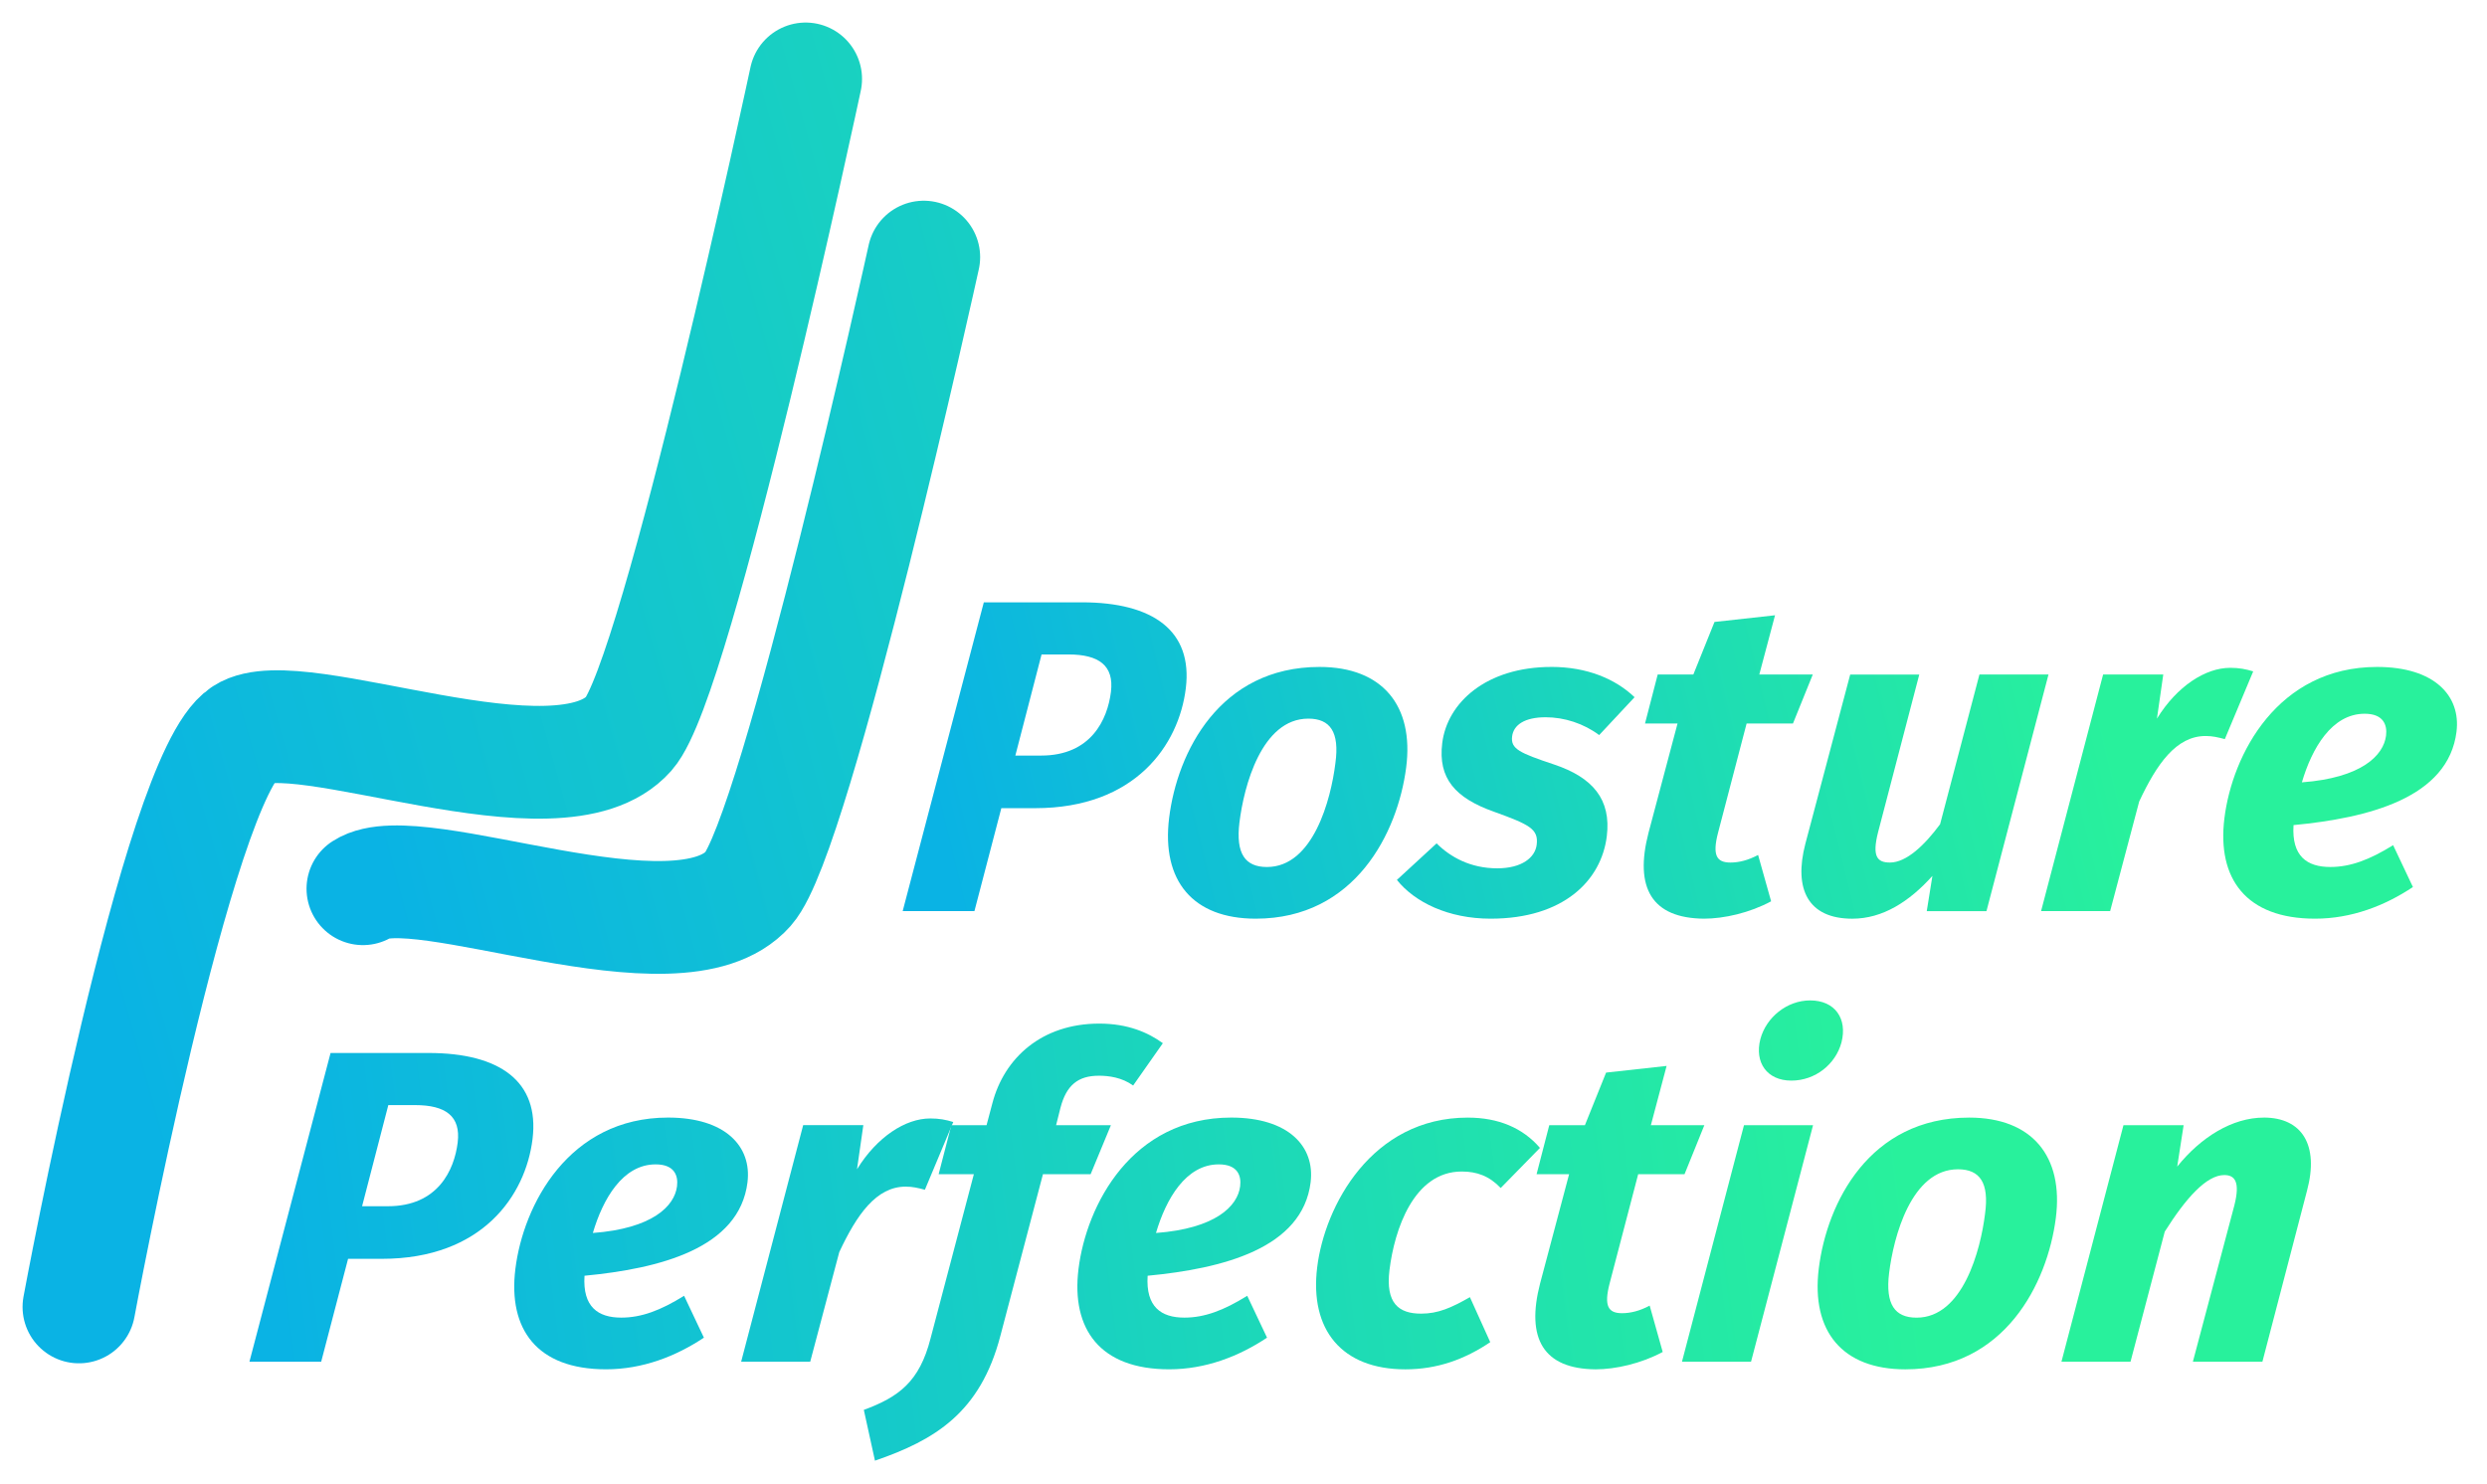
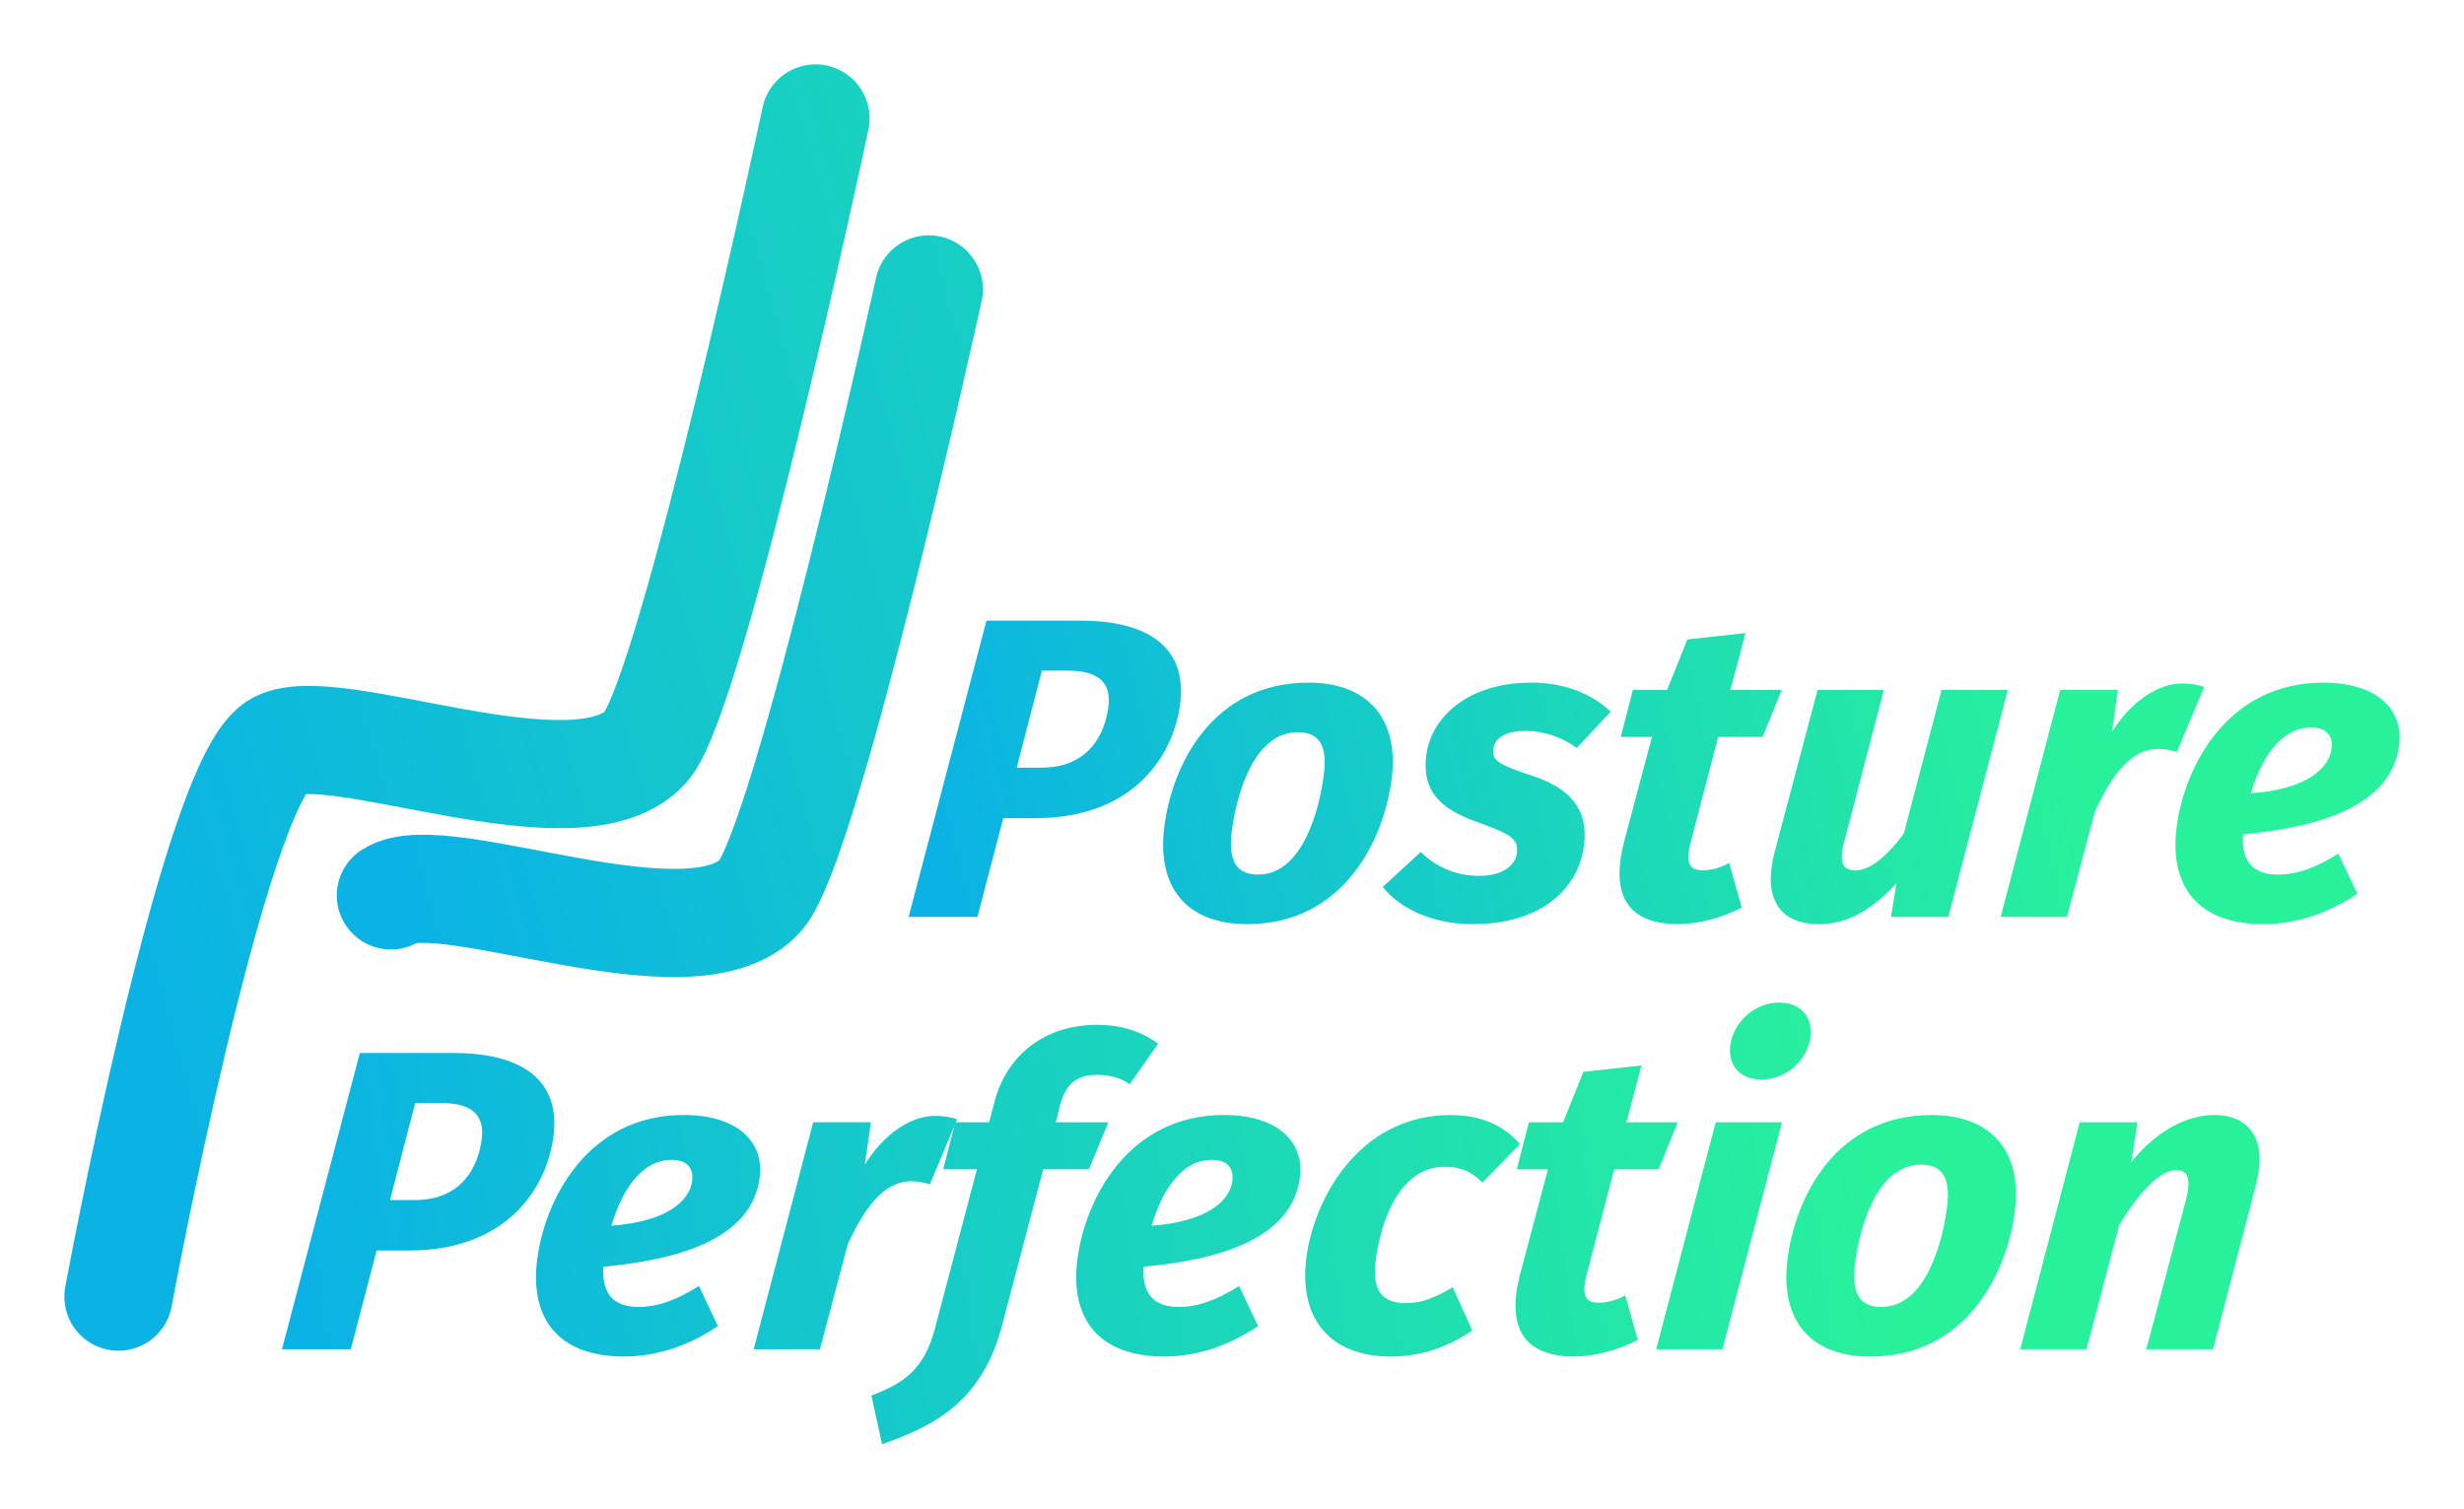
- <svg xmlns="http://www.w3.org/2000/svg" xmlns:xlink="http://www.w3.org/1999/xlink" width="110.255mm" height="65.765mm" viewBox="0 0 110.255 65.765" version="1.1" id="svg928">
+ <svg xmlns="http://www.w3.org/2000/svg" xmlns:xlink="http://www.w3.org/1999/xlink" id="svg928" version="1.1" viewBox="0 0 38.295 23.444" height="23.444mm" width="38.295mm">
  <defs id="defs922">
    <linearGradient id="linearGradient1587">
-       <stop style="stop-color:#28f19c;stop-opacity:1;" offset="0" id="stop1583" />
-       <stop style="stop-color:#28f19c;stop-opacity:0;" offset="1" id="stop1585" />
+       <stop id="stop1583" offset="0" style="stop-color:#28f19c;stop-opacity:1;" />
+       <stop id="stop1585" offset="1" style="stop-color:#28f19c;stop-opacity:0;" />
    </linearGradient>
    <linearGradient id="linearGradient1581">
-       <stop style="stop-color:#0ab3e4;stop-opacity:1;" offset="0" id="stop1577" />
-       <stop style="stop-color:#28f19c;stop-opacity:1" offset="1" id="stop1579" />
+       <stop id="stop1577" offset="0" style="stop-color:#0ab3e4;stop-opacity:1;" />
+       <stop id="stop1579" offset="1" style="stop-color:#28f19c;stop-opacity:1" />
    </linearGradient>
-     <linearGradient xlink:href="#linearGradient1581" id="linearGradient1535" x1="71.4" y1="178.444" x2="140.241" y2="161.341" gradientUnits="userSpaceOnUse" />
-     <linearGradient xlink:href="#linearGradient1581" id="linearGradient1537" x1="97.908" y1="157.603" x2="144.667" y2="140.5" gradientUnits="userSpaceOnUse" />
-     <linearGradient xlink:href="#linearGradient1587" id="linearGradient1589" x1="97.66" y1="157.603" x2="166.063" y2="157.603" gradientUnits="userSpaceOnUse" />
-     <linearGradient xlink:href="#linearGradient1587" id="linearGradient1591" x1="71.268" y1="178.444" x2="161.876" y2="178.444" gradientUnits="userSpaceOnUse" />
-     <linearGradient xlink:href="#linearGradient1581" id="linearGradient1601" x1="51.308" y1="149.922" x2="122.882" y2="131.061" gradientUnits="userSpaceOnUse" />
-     <linearGradient xlink:href="#linearGradient1581" id="linearGradient1603" x1="38.719" y1="154.607" x2="122.882" y2="131.061" gradientUnits="userSpaceOnUse" />
+     <linearGradient gradientUnits="userSpaceOnUse" y2="161.341" x2="140.241" y1="178.444" x1="71.4" id="linearGradient1535" xlink:href="#linearGradient1581" />
+     <linearGradient gradientUnits="userSpaceOnUse" y2="140.5" x2="144.667" y1="157.603" x1="97.908" id="linearGradient1537" xlink:href="#linearGradient1581" />
+     <linearGradient gradientUnits="userSpaceOnUse" y2="157.603" x2="166.063" y1="157.603" x1="97.66" id="linearGradient1589" xlink:href="#linearGradient1587" />
+     <linearGradient gradientUnits="userSpaceOnUse" y2="178.444" x2="161.876" y1="178.444" x1="71.268" id="linearGradient1591" xlink:href="#linearGradient1587" />
+     <linearGradient gradientTransform="matrix(0.3362999,0,0,0.3362999,97.32697,125.2054)" gradientUnits="userSpaceOnUse" y2="131.061" x2="122.882" y1="149.922" x1="51.308" id="linearGradient1601" xlink:href="#linearGradient1581" />
+     <linearGradient gradientTransform="matrix(0.3362999,0,0,0.3362999,97.32697,125.2054)" gradientUnits="userSpaceOnUse" y2="131.061" x2="122.882" y1="154.607" x1="38.719" id="linearGradient1603" xlink:href="#linearGradient1581" />
+     <linearGradient y2="140.5" x2="144.667" y1="157.603" x1="97.908" gradientUnits="userSpaceOnUse" id="linearGradient871" xlink:href="#linearGradient1581" />
+     <linearGradient y2="140.5" x2="144.667" y1="157.603" x1="97.908" gradientUnits="userSpaceOnUse" id="linearGradient873" xlink:href="#linearGradient1581" />
+     <linearGradient y2="140.5" x2="144.667" y1="157.603" x1="97.908" gradientUnits="userSpaceOnUse" id="linearGradient875" xlink:href="#linearGradient1581" />
+     <linearGradient y2="140.5" x2="144.667" y1="157.603" x1="97.908" gradientUnits="userSpaceOnUse" id="linearGradient877" xlink:href="#linearGradient1581" />
+     <linearGradient y2="140.5" x2="144.667" y1="157.603" x1="97.908" gradientUnits="userSpaceOnUse" id="linearGradient879" xlink:href="#linearGradient1581" />
+     <linearGradient y2="140.5" x2="144.667" y1="157.603" x1="97.908" gradientUnits="userSpaceOnUse" id="linearGradient881" xlink:href="#linearGradient1581" />
+     <linearGradient y2="140.5" x2="144.667" y1="157.603" x1="97.908" gradientUnits="userSpaceOnUse" id="linearGradient883" xlink:href="#linearGradient1581" />
+     <linearGradient y2="161.341" x2="140.241" y1="178.444" x1="71.4" gradientUnits="userSpaceOnUse" id="linearGradient885" xlink:href="#linearGradient1581" />
+     <linearGradient y2="161.341" x2="140.241" y1="178.444" x1="71.4" gradientUnits="userSpaceOnUse" id="linearGradient887" xlink:href="#linearGradient1581" />
+     <linearGradient y2="161.341" x2="140.241" y1="178.444" x1="71.4" gradientUnits="userSpaceOnUse" id="linearGradient889" xlink:href="#linearGradient1581" />
+     <linearGradient y2="161.341" x2="140.241" y1="178.444" x1="71.4" gradientUnits="userSpaceOnUse" id="linearGradient891" xlink:href="#linearGradient1581" />
+     <linearGradient y2="161.341" x2="140.241" y1="178.444" x1="71.4" gradientUnits="userSpaceOnUse" id="linearGradient893" xlink:href="#linearGradient1581" />
+     <linearGradient y2="161.341" x2="140.241" y1="178.444" x1="71.4" gradientUnits="userSpaceOnUse" id="linearGradient895" xlink:href="#linearGradient1581" />
+     <linearGradient y2="161.341" x2="140.241" y1="178.444" x1="71.4" gradientUnits="userSpaceOnUse" id="linearGradient897" xlink:href="#linearGradient1581" />
+     <linearGradient y2="161.341" x2="140.241" y1="178.444" x1="71.4" gradientUnits="userSpaceOnUse" id="linearGradient899" xlink:href="#linearGradient1581" />
+     <linearGradient y2="161.341" x2="140.241" y1="178.444" x1="71.4" gradientUnits="userSpaceOnUse" id="linearGradient901" xlink:href="#linearGradient1581" />
+     <linearGradient y2="161.341" x2="140.241" y1="178.444" x1="71.4" gradientUnits="userSpaceOnUse" id="linearGradient903" xlink:href="#linearGradient1581" />
  </defs>
-   <g id="layer1" transform="translate(-37.71889,-123.8821)">
-     <path style="fill:none;stroke:url(#linearGradient1603);stroke-width:5;stroke-linecap:round;stroke-linejoin:miter;stroke-miterlimit:4;stroke-dasharray:none;stroke-opacity:1" d="m 73.435,127.382 c 0,0 -5.675,26.59 -7.834,29.027 -3.124,3.526 -14.682,-1.559 -17.084,0 -2.947,1.913 -7.298,25.422 -7.298,25.422" id="path1503" />
-     <path style="fill:none;stroke:url(#linearGradient1601);stroke-width:5;stroke-linecap:round;stroke-linejoin:miter;stroke-miterlimit:4;stroke-dasharray:none;stroke-opacity:1" d="m 78.671,135.282 c 0,0 -5.62,25.569 -7.779,28.006 -3.124,3.526 -14.682,-1.559 -17.084,0" id="path1505" />
-     <g aria-label="Posture" transform="skewX(-7)" id="text1509" style="font-style:normal;font-weight:normal;font-size:19.756px;line-height:1.25;font-family:sans-serif;fill:url(#linearGradient1537);fill-opacity:1;stroke:none;stroke-width:0.495;stroke-opacity:1">
-       <path d="m 104.17,150.589 h -4.346 l -1.916,13.691 h 3.181 l 0.632,-4.564 h 1.501 c 4.445,0 6.025,-2.805 6.025,-5.314 0,-2.548 -1.916,-3.813 -5.077,-3.813 z m -0.968,6.796 h -1.146 l 0.612,-4.485 h 1.185 c 1.363,0 2.094,0.494 2.094,1.659 0,1.225 -0.533,2.825 -2.746,2.825 z" style="font-style:italic;font-variant:normal;font-weight:bold;font-stretch:normal;font-size:19.756px;font-family:'Fira Sans';-inkscape-font-specification:'Fira Sans Bold Italic';fill:url(#linearGradient1537);fill-opacity:1;stroke:none;stroke-width:0.495;stroke-opacity:1" id="path848" />
-       <path d="m 115.061,153.454 c -4.425,0 -5.848,3.773 -5.848,6.697 0,2.786 1.6,4.465 4.386,4.465 4.405,0 5.828,-3.813 5.848,-6.697 0.02,-2.746 -1.6,-4.465 -4.386,-4.465 z m -0.217,2.292 c 0.968,0 1.462,0.593 1.442,1.976 0,1.6 -0.415,4.603 -2.469,4.603 -0.968,0 -1.462,-0.593 -1.462,-1.976 0,-1.6 0.415,-4.603 2.489,-4.603 z" style="font-style:italic;font-variant:normal;font-weight:bold;font-stretch:normal;font-size:19.756px;font-family:'Fira Sans';-inkscape-font-specification:'Fira Sans Bold Italic';fill:url(#linearGradient1537);fill-opacity:1;stroke:none;stroke-width:0.495;stroke-opacity:1" id="path850" />
-       <path d="m 125.338,153.454 c -2.884,0 -4.425,1.58 -4.425,3.378 0,1.561 0.869,2.43 2.667,3.042 1.659,0.573 2.074,0.77 2.074,1.462 0,0.573 -0.533,1.047 -1.62,1.047 -1.185,0 -2.134,-0.494 -2.825,-1.106 l -1.561,1.62 c 0.909,0.988 2.489,1.719 4.366,1.719 3.24,0 4.702,-1.699 4.702,-3.655 0,-1.64 -0.948,-2.608 -2.726,-3.181 -1.6,-0.514 -2.015,-0.691 -2.015,-1.245 0,-0.514 0.454,-0.85 1.383,-0.85 0.83,0 1.719,0.277 2.469,0.79 l 1.363,-1.679 c -0.948,-0.81 -2.272,-1.343 -3.852,-1.343 z" style="font-style:italic;font-variant:normal;font-weight:bold;font-stretch:normal;font-size:19.756px;font-family:'Fira Sans';-inkscape-font-specification:'Fira Sans Bold Italic';fill:url(#linearGradient1537);fill-opacity:1;stroke:none;stroke-width:0.495;stroke-opacity:1" id="path852" />
-       <path d="m 134.3,155.963 h 2.055 l 0.612,-2.173 h -2.371 l 0.375,-2.627 -2.647,0.296 -0.652,2.331 h -1.58 l -0.296,2.173 h 1.442 l -0.691,4.84 c -0.336,2.45 0.612,3.793 2.924,3.813 0.889,0 1.995,-0.257 2.884,-0.77 l -0.83,-2.055 c -0.415,0.237 -0.81,0.336 -1.185,0.336 -0.612,0 -0.849,-0.316 -0.711,-1.324 z" style="font-style:italic;font-variant:normal;font-weight:bold;font-stretch:normal;font-size:19.756px;font-family:'Fira Sans';-inkscape-font-specification:'Fira Sans Bold Italic';fill:url(#linearGradient1537);fill-opacity:1;stroke:none;stroke-width:0.495;stroke-opacity:1" id="path854" />
-       <path d="m 147.417,153.79 h -3.062 l -0.929,6.638 c -0.573,0.929 -1.284,1.699 -2.015,1.699 -0.573,0 -0.83,-0.277 -0.691,-1.343 l 0.968,-6.993 h -3.062 l -1.067,7.507 c -0.277,2.015 0.533,3.319 2.489,3.319 1.343,0 2.43,-0.751 3.319,-1.897 l -0.059,1.561 h 2.647 z" style="font-style:italic;font-variant:normal;font-weight:bold;font-stretch:normal;font-size:19.756px;font-family:'Fira Sans';-inkscape-font-specification:'Fira Sans Bold Italic';fill:url(#linearGradient1537);fill-opacity:1;stroke:none;stroke-width:0.495;stroke-opacity:1" id="path856" />
-       <path d="m 155.428,153.494 c -1.087,0 -2.252,0.81 -2.963,2.252 l 0.04,-1.956 h -2.667 l -1.462,10.49 h 3.062 l 0.691,-4.86 c 0.573,-1.659 1.284,-2.904 2.588,-2.904 0.316,0 0.553,0.059 0.869,0.138 l 0.889,-3.003 c -0.336,-0.099 -0.632,-0.158 -1.047,-0.158 z" style="font-style:italic;font-variant:normal;font-weight:bold;font-stretch:normal;font-size:19.756px;font-family:'Fira Sans';-inkscape-font-specification:'Fira Sans Bold Italic';fill:url(#linearGradient1537);fill-opacity:1;stroke:none;stroke-width:0.495;stroke-opacity:1" id="path858" />
-       <path d="m 165.816,156.319 c 0,-1.58 -1.324,-2.865 -3.872,-2.865 -4.405,0 -5.946,3.872 -5.946,6.717 0,2.667 1.501,4.445 4.564,4.445 1.62,0 3.023,-0.573 4.168,-1.403 l -1.106,-1.857 c -0.968,0.652 -1.778,0.968 -2.667,0.968 -1.027,0 -1.778,-0.474 -1.857,-1.857 3.279,-0.316 6.717,-1.205 6.717,-4.149 z m -6.579,2.252 c 0.257,-1.501 0.948,-3.042 2.41,-3.042 0.83,0 1.067,0.494 1.067,0.968 0,0.889 -0.869,1.877 -3.477,2.074 z" style="font-style:italic;font-variant:normal;font-weight:bold;font-stretch:normal;font-size:19.756px;font-family:'Fira Sans';-inkscape-font-specification:'Fira Sans Bold Italic';fill:url(#linearGradient1537);fill-opacity:1;stroke:none;stroke-width:0.495;stroke-opacity:1" id="path860" />
+   <g transform="translate(-109.3481,-166.2032)" id="layer1">
+     <path id="path1503" d="m 122.023,168.044 c 0,0 -1.909,8.942 -2.635,9.762 -1.051,1.186 -4.938,-0.524 -5.745,0 -0.991,0.643 -2.454,8.549 -2.454,8.549" style="fill:none;stroke:url(#linearGradient1603);stroke-width:1.681;stroke-linecap:round;stroke-linejoin:miter;stroke-miterlimit:4;stroke-dasharray:none;stroke-opacity:1" />
+     <path id="path1505" d="m 123.784,170.701 c 0,0 -1.89,8.599 -2.616,9.418 -1.051,1.186 -4.938,-0.524 -5.745,0" style="fill:none;stroke:url(#linearGradient1601);stroke-width:1.681;stroke-linecap:round;stroke-linejoin:miter;stroke-miterlimit:4;stroke-dasharray:none;stroke-opacity:1" />
+     <g style="font-style:normal;font-weight:normal;font-size:19.756px;line-height:1.25;font-family:sans-serif;fill:url(#linearGradient1537);fill-opacity:1;stroke:none;stroke-width:0.495;stroke-opacity:1" id="text1509" transform="matrix(0.3362999,0,-0.04129243,0.3362999,97.32697,125.2054)" aria-label="Posture">
+       <path id="path848" style="font-style:italic;font-variant:normal;font-weight:bold;font-stretch:normal;font-size:19.756px;font-family:'Fira Sans';-inkscape-font-specification:'Fira Sans Bold Italic';fill:url(#linearGradient871);fill-opacity:1;stroke:none;stroke-width:0.495;stroke-opacity:1" d="m 104.17,150.589 h -4.346 l -1.916,13.691 h 3.181 l 0.632,-4.564 h 1.501 c 4.445,0 6.025,-2.805 6.025,-5.314 0,-2.548 -1.916,-3.813 -5.077,-3.813 z m -0.968,6.796 h -1.146 l 0.612,-4.485 h 1.185 c 1.363,0 2.094,0.494 2.094,1.659 0,1.225 -0.533,2.825 -2.746,2.825 z" />
+       <path id="path850" style="font-style:italic;font-variant:normal;font-weight:bold;font-stretch:normal;font-size:19.756px;font-family:'Fira Sans';-inkscape-font-specification:'Fira Sans Bold Italic';fill:url(#linearGradient873);fill-opacity:1;stroke:none;stroke-width:0.495;stroke-opacity:1" d="m 115.061,153.454 c -4.425,0 -5.848,3.773 -5.848,6.697 0,2.786 1.6,4.465 4.386,4.465 4.405,0 5.828,-3.813 5.848,-6.697 0.02,-2.746 -1.6,-4.465 -4.386,-4.465 z m -0.217,2.292 c 0.968,0 1.462,0.593 1.442,1.976 0,1.6 -0.415,4.603 -2.469,4.603 -0.968,0 -1.462,-0.593 -1.462,-1.976 0,-1.6 0.415,-4.603 2.489,-4.603 z" />
+       <path id="path852" style="font-style:italic;font-variant:normal;font-weight:bold;font-stretch:normal;font-size:19.756px;font-family:'Fira Sans';-inkscape-font-specification:'Fira Sans Bold Italic';fill:url(#linearGradient875);fill-opacity:1;stroke:none;stroke-width:0.495;stroke-opacity:1" d="m 125.338,153.454 c -2.884,0 -4.425,1.58 -4.425,3.378 0,1.561 0.869,2.43 2.667,3.042 1.659,0.573 2.074,0.77 2.074,1.462 0,0.573 -0.533,1.047 -1.62,1.047 -1.185,0 -2.134,-0.494 -2.825,-1.106 l -1.561,1.62 c 0.909,0.988 2.489,1.719 4.366,1.719 3.24,0 4.702,-1.699 4.702,-3.655 0,-1.64 -0.948,-2.608 -2.726,-3.181 -1.6,-0.514 -2.015,-0.691 -2.015,-1.245 0,-0.514 0.454,-0.85 1.383,-0.85 0.83,0 1.719,0.277 2.469,0.79 l 1.363,-1.679 c -0.948,-0.81 -2.272,-1.343 -3.852,-1.343 z" />
+       <path id="path854" style="font-style:italic;font-variant:normal;font-weight:bold;font-stretch:normal;font-size:19.756px;font-family:'Fira Sans';-inkscape-font-specification:'Fira Sans Bold Italic';fill:url(#linearGradient877);fill-opacity:1;stroke:none;stroke-width:0.495;stroke-opacity:1" d="m 134.3,155.963 h 2.055 l 0.612,-2.173 h -2.371 l 0.375,-2.627 -2.647,0.296 -0.652,2.331 h -1.58 l -0.296,2.173 h 1.442 l -0.691,4.84 c -0.336,2.45 0.612,3.793 2.924,3.813 0.889,0 1.995,-0.257 2.884,-0.77 l -0.83,-2.055 c -0.415,0.237 -0.81,0.336 -1.185,0.336 -0.612,0 -0.849,-0.316 -0.711,-1.324 z" />
+       <path id="path856" style="font-style:italic;font-variant:normal;font-weight:bold;font-stretch:normal;font-size:19.756px;font-family:'Fira Sans';-inkscape-font-specification:'Fira Sans Bold Italic';fill:url(#linearGradient879);fill-opacity:1;stroke:none;stroke-width:0.495;stroke-opacity:1" d="m 147.417,153.79 h -3.062 l -0.929,6.638 c -0.573,0.929 -1.284,1.699 -2.015,1.699 -0.573,0 -0.83,-0.277 -0.691,-1.343 l 0.968,-6.993 h -3.062 l -1.067,7.507 c -0.277,2.015 0.533,3.319 2.489,3.319 1.343,0 2.43,-0.751 3.319,-1.897 l -0.059,1.561 h 2.647 z" />
+       <path id="path858" style="font-style:italic;font-variant:normal;font-weight:bold;font-stretch:normal;font-size:19.756px;font-family:'Fira Sans';-inkscape-font-specification:'Fira Sans Bold Italic';fill:url(#linearGradient881);fill-opacity:1;stroke:none;stroke-width:0.495;stroke-opacity:1" d="m 155.428,153.494 c -1.087,0 -2.252,0.81 -2.963,2.252 l 0.04,-1.956 h -2.667 l -1.462,10.49 h 3.062 l 0.691,-4.86 c 0.573,-1.659 1.284,-2.904 2.588,-2.904 0.316,0 0.553,0.059 0.869,0.138 l 0.889,-3.003 c -0.336,-0.099 -0.632,-0.158 -1.047,-0.158 z" />
+       <path id="path860" style="font-style:italic;font-variant:normal;font-weight:bold;font-stretch:normal;font-size:19.756px;font-family:'Fira Sans';-inkscape-font-specification:'Fira Sans Bold Italic';fill:url(#linearGradient883);fill-opacity:1;stroke:none;stroke-width:0.495;stroke-opacity:1" d="m 165.816,156.319 c 0,-1.58 -1.324,-2.865 -3.872,-2.865 -4.405,0 -5.946,3.872 -5.946,6.717 0,2.667 1.501,4.445 4.564,4.445 1.62,0 3.023,-0.573 4.168,-1.403 l -1.106,-1.857 c -0.968,0.652 -1.778,0.968 -2.667,0.968 -1.027,0 -1.778,-0.474 -1.857,-1.857 3.279,-0.316 6.717,-1.205 6.717,-4.149 z m -6.579,2.252 c 0.257,-1.501 0.948,-3.042 2.41,-3.042 0.83,0 1.067,0.494 1.067,0.968 0,0.889 -0.869,1.877 -3.477,2.074 z" />
    </g>
-     <g aria-label="Perfection" transform="skewX(-7)" id="text1513" style="font-style:normal;font-weight:normal;font-size:19.756px;line-height:1.25;font-family:sans-serif;fill:url(#linearGradient1535);fill-opacity:1;stroke:none;stroke-width:0.265;stroke-opacity:1">
-       <path d="m 77.663,170.571 h -4.346 l -1.916,13.691 h 3.181 l 0.632,-4.564 h 1.501 c 4.445,0 6.025,-2.805 6.025,-5.314 0,-2.548 -1.916,-3.813 -5.077,-3.813 z m -0.968,6.796 h -1.146 l 0.612,-4.485 h 1.185 c 1.363,0 2.094,0.494 2.094,1.659 0,1.225 -0.533,2.825 -2.746,2.825 z" style="font-style:italic;font-variant:normal;font-weight:bold;font-stretch:normal;font-size:19.756px;font-family:'Fira Sans';-inkscape-font-specification:'Fira Sans Bold Italic';fill:url(#linearGradient1535);fill-opacity:1;stroke:none;stroke-width:0.265;stroke-opacity:1" id="path863" />
-       <path d="m 92.504,176.3 c 0,-1.58 -1.324,-2.865 -3.872,-2.865 -4.405,0 -5.946,3.872 -5.946,6.717 0,2.667 1.501,4.445 4.564,4.445 1.62,0 3.023,-0.573 4.168,-1.403 l -1.106,-1.857 c -0.968,0.652 -1.778,0.968 -2.667,0.968 -1.027,0 -1.778,-0.474 -1.857,-1.857 3.279,-0.316 6.717,-1.205 6.717,-4.149 z m -6.579,2.252 c 0.257,-1.501 0.948,-3.042 2.41,-3.042 0.83,0 1.067,0.494 1.067,0.968 0,0.889 -0.869,1.877 -3.477,2.074 z" style="font-style:italic;font-variant:normal;font-weight:bold;font-stretch:normal;font-size:19.756px;font-family:'Fira Sans';-inkscape-font-specification:'Fira Sans Bold Italic';fill:url(#linearGradient1535);fill-opacity:1;stroke:none;stroke-width:0.265;stroke-opacity:1" id="path865" />
-       <path d="m 100.252,173.475 c -1.087,0 -2.252,0.81 -2.963,2.252 l 0.04,-1.956 h -2.667 l -1.462,10.49 h 3.062 l 0.691,-4.86 c 0.573,-1.659 1.284,-2.904 2.588,-2.904 0.316,0 0.553,0.059 0.869,0.138 l 0.889,-3.003 c -0.336,-0.099 -0.632,-0.158 -1.047,-0.158 z" style="font-style:italic;font-variant:normal;font-weight:bold;font-stretch:normal;font-size:19.756px;font-family:'Fira Sans';-inkscape-font-specification:'Fira Sans Bold Italic';fill:url(#linearGradient1535);fill-opacity:1;stroke:none;stroke-width:0.265;stroke-opacity:1" id="path867" />
-       <path d="m 107.494,171.579 c 0.454,0 1.047,0.079 1.58,0.435 l 1.087,-1.877 c -0.711,-0.474 -1.659,-0.869 -2.924,-0.869 -2.548,0 -4.03,1.521 -4.307,3.536 l -0.138,0.968 h -1.561 l -0.296,2.173 h 1.561 l -1.027,7.29 c -0.257,1.916 -1.087,2.588 -2.568,3.161 l 0.77,2.252 c 2.529,-0.909 4.406,-2.114 4.88,-5.532 l 1.008,-7.171 h 2.114 l 0.632,-2.173 h -2.43 l 0.099,-0.77 c 0.138,-1.008 0.612,-1.422 1.521,-1.422 z" style="font-style:italic;font-variant:normal;font-weight:bold;font-stretch:normal;font-size:19.756px;font-family:'Fira Sans';-inkscape-font-specification:'Fira Sans Bold Italic';fill:url(#linearGradient1535);fill-opacity:1;stroke:none;stroke-width:0.265;stroke-opacity:1" id="path869" />
-       <path d="m 117.469,176.3 c 0,-1.58 -1.324,-2.865 -3.872,-2.865 -4.405,0 -5.946,3.872 -5.946,6.717 0,2.667 1.501,4.445 4.564,4.445 1.62,0 3.023,-0.573 4.168,-1.403 l -1.106,-1.857 c -0.968,0.652 -1.778,0.968 -2.667,0.968 -1.027,0 -1.778,-0.474 -1.857,-1.857 3.279,-0.316 6.717,-1.205 6.717,-4.149 z m -6.579,2.252 c 0.257,-1.501 0.948,-3.042 2.41,-3.042 0.83,0 1.067,0.494 1.067,0.968 0,0.889 -0.869,1.877 -3.477,2.074 z" style="font-style:italic;font-variant:normal;font-weight:bold;font-stretch:normal;font-size:19.756px;font-family:'Fira Sans';-inkscape-font-specification:'Fira Sans Bold Italic';fill:url(#linearGradient1535);fill-opacity:1;stroke:none;stroke-width:0.265;stroke-opacity:1" id="path871" />
-       <path d="m 124.09,173.436 c -4.267,0 -5.867,3.912 -5.867,6.638 0,2.766 1.64,4.524 4.465,4.524 1.403,0 2.568,-0.435 3.615,-1.205 l -1.146,-1.995 c -0.77,0.474 -1.324,0.731 -2.074,0.731 -0.988,0 -1.64,-0.454 -1.64,-1.936 0,-1.778 0.533,-4.366 2.667,-4.366 0.672,0 1.245,0.198 1.818,0.731 l 1.521,-1.778 c -0.869,-0.889 -2.015,-1.343 -3.358,-1.343 z" style="font-style:italic;font-variant:normal;font-weight:bold;font-stretch:normal;font-size:19.756px;font-family:'Fira Sans';-inkscape-font-specification:'Fira Sans Bold Italic';fill:url(#linearGradient1535);fill-opacity:1;stroke:none;stroke-width:0.265;stroke-opacity:1" id="path873" />
-       <path d="m 131.947,175.945 h 2.055 l 0.612,-2.173 h -2.371 l 0.375,-2.627 -2.647,0.296 -0.652,2.331 h -1.58 l -0.296,2.173 h 1.442 l -0.691,4.84 c -0.336,2.45 0.612,3.793 2.924,3.813 0.889,0 1.995,-0.257 2.884,-0.77 l -0.83,-2.055 c -0.415,0.237 -0.81,0.336 -1.185,0.336 -0.612,0 -0.849,-0.316 -0.711,-1.324 z" style="font-style:italic;font-variant:normal;font-weight:bold;font-stretch:normal;font-size:19.756px;font-family:'Fira Sans';-inkscape-font-specification:'Fira Sans Bold Italic';fill:url(#linearGradient1535);fill-opacity:1;stroke:none;stroke-width:0.265;stroke-opacity:1" id="path875" />
-       <path d="m 138.623,168.24 c -1.027,0 -1.857,0.751 -1.995,1.719 -0.138,1.027 0.514,1.837 1.6,1.837 1.067,0 1.877,-0.731 2.015,-1.699 0.138,-1.047 -0.514,-1.857 -1.62,-1.857 z m 0.81,5.532 h -3.062 l -1.462,10.49 h 3.062 z" style="font-style:italic;font-variant:normal;font-weight:bold;font-stretch:normal;font-size:19.756px;font-family:'Fira Sans';-inkscape-font-specification:'Fira Sans Bold Italic';fill:url(#linearGradient1535);fill-opacity:1;stroke:none;stroke-width:0.265;stroke-opacity:1" id="path877" />
-       <path d="m 146.315,173.436 c -4.425,0 -5.848,3.773 -5.848,6.697 0,2.786 1.6,4.465 4.386,4.465 4.405,0 5.828,-3.813 5.848,-6.697 0.02,-2.746 -1.6,-4.465 -4.386,-4.465 z m -0.217,2.292 c 0.968,0 1.462,0.593 1.442,1.976 0,1.6 -0.415,4.603 -2.469,4.603 -0.968,0 -1.462,-0.593 -1.462,-1.976 0,-1.6 0.415,-4.603 2.489,-4.603 z" style="font-style:italic;font-variant:normal;font-weight:bold;font-stretch:normal;font-size:19.756px;font-family:'Fira Sans';-inkscape-font-specification:'Fira Sans Bold Italic';fill:url(#linearGradient1535);fill-opacity:1;stroke:none;stroke-width:0.265;stroke-opacity:1" id="path879" />
-       <path d="m 159.378,173.436 c -1.403,0 -2.687,0.869 -3.576,2.173 l 0.059,-1.837 h -2.667 l -1.462,10.49 h 3.062 l 0.81,-5.769 c 0.751,-1.482 1.541,-2.509 2.331,-2.509 0.454,0 0.751,0.277 0.612,1.343 l -0.988,6.934 h 3.082 l 1.047,-7.586 c 0.296,-2.035 -0.632,-3.24 -2.311,-3.24 z" style="font-style:italic;font-variant:normal;font-weight:bold;font-stretch:normal;font-size:19.756px;font-family:'Fira Sans';-inkscape-font-specification:'Fira Sans Bold Italic';fill:url(#linearGradient1535);fill-opacity:1;stroke:none;stroke-width:0.265;stroke-opacity:1" id="path881" />
+     <g style="font-style:normal;font-weight:normal;font-size:19.756px;line-height:1.25;font-family:sans-serif;fill:url(#linearGradient1535);fill-opacity:1;stroke:none;stroke-width:0.265;stroke-opacity:1" id="text1513" transform="matrix(0.3362999,0,-0.04129243,0.3362999,97.32697,125.2054)" aria-label="Perfection">
+       <path id="path863" style="font-style:italic;font-variant:normal;font-weight:bold;font-stretch:normal;font-size:19.756px;font-family:'Fira Sans';-inkscape-font-specification:'Fira Sans Bold Italic';fill:url(#linearGradient885);fill-opacity:1;stroke:none;stroke-width:0.265;stroke-opacity:1" d="m 77.663,170.571 h -4.346 l -1.916,13.691 h 3.181 l 0.632,-4.564 h 1.501 c 4.445,0 6.025,-2.805 6.025,-5.314 0,-2.548 -1.916,-3.813 -5.077,-3.813 z m -0.968,6.796 h -1.146 l 0.612,-4.485 h 1.185 c 1.363,0 2.094,0.494 2.094,1.659 0,1.225 -0.533,2.825 -2.746,2.825 z" />
+       <path id="path865" style="font-style:italic;font-variant:normal;font-weight:bold;font-stretch:normal;font-size:19.756px;font-family:'Fira Sans';-inkscape-font-specification:'Fira Sans Bold Italic';fill:url(#linearGradient887);fill-opacity:1;stroke:none;stroke-width:0.265;stroke-opacity:1" d="m 92.504,176.3 c 0,-1.58 -1.324,-2.865 -3.872,-2.865 -4.405,0 -5.946,3.872 -5.946,6.717 0,2.667 1.501,4.445 4.564,4.445 1.62,0 3.023,-0.573 4.168,-1.403 l -1.106,-1.857 c -0.968,0.652 -1.778,0.968 -2.667,0.968 -1.027,0 -1.778,-0.474 -1.857,-1.857 3.279,-0.316 6.717,-1.205 6.717,-4.149 z m -6.579,2.252 c 0.257,-1.501 0.948,-3.042 2.41,-3.042 0.83,0 1.067,0.494 1.067,0.968 0,0.889 -0.869,1.877 -3.477,2.074 z" />
+       <path id="path867" style="font-style:italic;font-variant:normal;font-weight:bold;font-stretch:normal;font-size:19.756px;font-family:'Fira Sans';-inkscape-font-specification:'Fira Sans Bold Italic';fill:url(#linearGradient889);fill-opacity:1;stroke:none;stroke-width:0.265;stroke-opacity:1" d="m 100.252,173.475 c -1.087,0 -2.252,0.81 -2.963,2.252 l 0.04,-1.956 h -2.667 l -1.462,10.49 h 3.062 l 0.691,-4.86 c 0.573,-1.659 1.284,-2.904 2.588,-2.904 0.316,0 0.553,0.059 0.869,0.138 l 0.889,-3.003 c -0.336,-0.099 -0.632,-0.158 -1.047,-0.158 z" />
+       <path id="path869" style="font-style:italic;font-variant:normal;font-weight:bold;font-stretch:normal;font-size:19.756px;font-family:'Fira Sans';-inkscape-font-specification:'Fira Sans Bold Italic';fill:url(#linearGradient891);fill-opacity:1;stroke:none;stroke-width:0.265;stroke-opacity:1" d="m 107.494,171.579 c 0.454,0 1.047,0.079 1.58,0.435 l 1.087,-1.877 c -0.711,-0.474 -1.659,-0.869 -2.924,-0.869 -2.548,0 -4.03,1.521 -4.307,3.536 l -0.138,0.968 h -1.561 l -0.296,2.173 h 1.561 l -1.027,7.29 c -0.257,1.916 -1.087,2.588 -2.568,3.161 l 0.77,2.252 c 2.529,-0.909 4.406,-2.114 4.88,-5.532 l 1.008,-7.171 h 2.114 l 0.632,-2.173 h -2.43 l 0.099,-0.77 c 0.138,-1.008 0.612,-1.422 1.521,-1.422 z" />
+       <path id="path871" style="font-style:italic;font-variant:normal;font-weight:bold;font-stretch:normal;font-size:19.756px;font-family:'Fira Sans';-inkscape-font-specification:'Fira Sans Bold Italic';fill:url(#linearGradient893);fill-opacity:1;stroke:none;stroke-width:0.265;stroke-opacity:1" d="m 117.469,176.3 c 0,-1.58 -1.324,-2.865 -3.872,-2.865 -4.405,0 -5.946,3.872 -5.946,6.717 0,2.667 1.501,4.445 4.564,4.445 1.62,0 3.023,-0.573 4.168,-1.403 l -1.106,-1.857 c -0.968,0.652 -1.778,0.968 -2.667,0.968 -1.027,0 -1.778,-0.474 -1.857,-1.857 3.279,-0.316 6.717,-1.205 6.717,-4.149 z m -6.579,2.252 c 0.257,-1.501 0.948,-3.042 2.41,-3.042 0.83,0 1.067,0.494 1.067,0.968 0,0.889 -0.869,1.877 -3.477,2.074 z" />
+       <path id="path873" style="font-style:italic;font-variant:normal;font-weight:bold;font-stretch:normal;font-size:19.756px;font-family:'Fira Sans';-inkscape-font-specification:'Fira Sans Bold Italic';fill:url(#linearGradient895);fill-opacity:1;stroke:none;stroke-width:0.265;stroke-opacity:1" d="m 124.09,173.436 c -4.267,0 -5.867,3.912 -5.867,6.638 0,2.766 1.64,4.524 4.465,4.524 1.403,0 2.568,-0.435 3.615,-1.205 l -1.146,-1.995 c -0.77,0.474 -1.324,0.731 -2.074,0.731 -0.988,0 -1.64,-0.454 -1.64,-1.936 0,-1.778 0.533,-4.366 2.667,-4.366 0.672,0 1.245,0.198 1.818,0.731 l 1.521,-1.778 c -0.869,-0.889 -2.015,-1.343 -3.358,-1.343 z" />
+       <path id="path875" style="font-style:italic;font-variant:normal;font-weight:bold;font-stretch:normal;font-size:19.756px;font-family:'Fira Sans';-inkscape-font-specification:'Fira Sans Bold Italic';fill:url(#linearGradient897);fill-opacity:1;stroke:none;stroke-width:0.265;stroke-opacity:1" d="m 131.947,175.945 h 2.055 l 0.612,-2.173 h -2.371 l 0.375,-2.627 -2.647,0.296 -0.652,2.331 h -1.58 l -0.296,2.173 h 1.442 l -0.691,4.84 c -0.336,2.45 0.612,3.793 2.924,3.813 0.889,0 1.995,-0.257 2.884,-0.77 l -0.83,-2.055 c -0.415,0.237 -0.81,0.336 -1.185,0.336 -0.612,0 -0.849,-0.316 -0.711,-1.324 z" />
+       <path id="path877" style="font-style:italic;font-variant:normal;font-weight:bold;font-stretch:normal;font-size:19.756px;font-family:'Fira Sans';-inkscape-font-specification:'Fira Sans Bold Italic';fill:url(#linearGradient899);fill-opacity:1;stroke:none;stroke-width:0.265;stroke-opacity:1" d="m 138.623,168.24 c -1.027,0 -1.857,0.751 -1.995,1.719 -0.138,1.027 0.514,1.837 1.6,1.837 1.067,0 1.877,-0.731 2.015,-1.699 0.138,-1.047 -0.514,-1.857 -1.62,-1.857 z m 0.81,5.532 h -3.062 l -1.462,10.49 h 3.062 z" />
+       <path id="path879" style="font-style:italic;font-variant:normal;font-weight:bold;font-stretch:normal;font-size:19.756px;font-family:'Fira Sans';-inkscape-font-specification:'Fira Sans Bold Italic';fill:url(#linearGradient901);fill-opacity:1;stroke:none;stroke-width:0.265;stroke-opacity:1" d="m 146.315,173.436 c -4.425,0 -5.848,3.773 -5.848,6.697 0,2.786 1.6,4.465 4.386,4.465 4.405,0 5.828,-3.813 5.848,-6.697 0.02,-2.746 -1.6,-4.465 -4.386,-4.465 z m -0.217,2.292 c 0.968,0 1.462,0.593 1.442,1.976 0,1.6 -0.415,4.603 -2.469,4.603 -0.968,0 -1.462,-0.593 -1.462,-1.976 0,-1.6 0.415,-4.603 2.489,-4.603 z" />
+       <path id="path881" style="font-style:italic;font-variant:normal;font-weight:bold;font-stretch:normal;font-size:19.756px;font-family:'Fira Sans';-inkscape-font-specification:'Fira Sans Bold Italic';fill:url(#linearGradient903);fill-opacity:1;stroke:none;stroke-width:0.265;stroke-opacity:1" d="m 159.378,173.436 c -1.403,0 -2.687,0.869 -3.576,2.173 l 0.059,-1.837 h -2.667 l -1.462,10.49 h 3.062 l 0.81,-5.769 c 0.751,-1.482 1.541,-2.509 2.331,-2.509 0.454,0 0.751,0.277 0.612,1.343 l -0.988,6.934 h 3.082 l 1.047,-7.586 c 0.296,-2.035 -0.632,-3.24 -2.311,-3.24 z" />
    </g>
  </g>
</svg>
